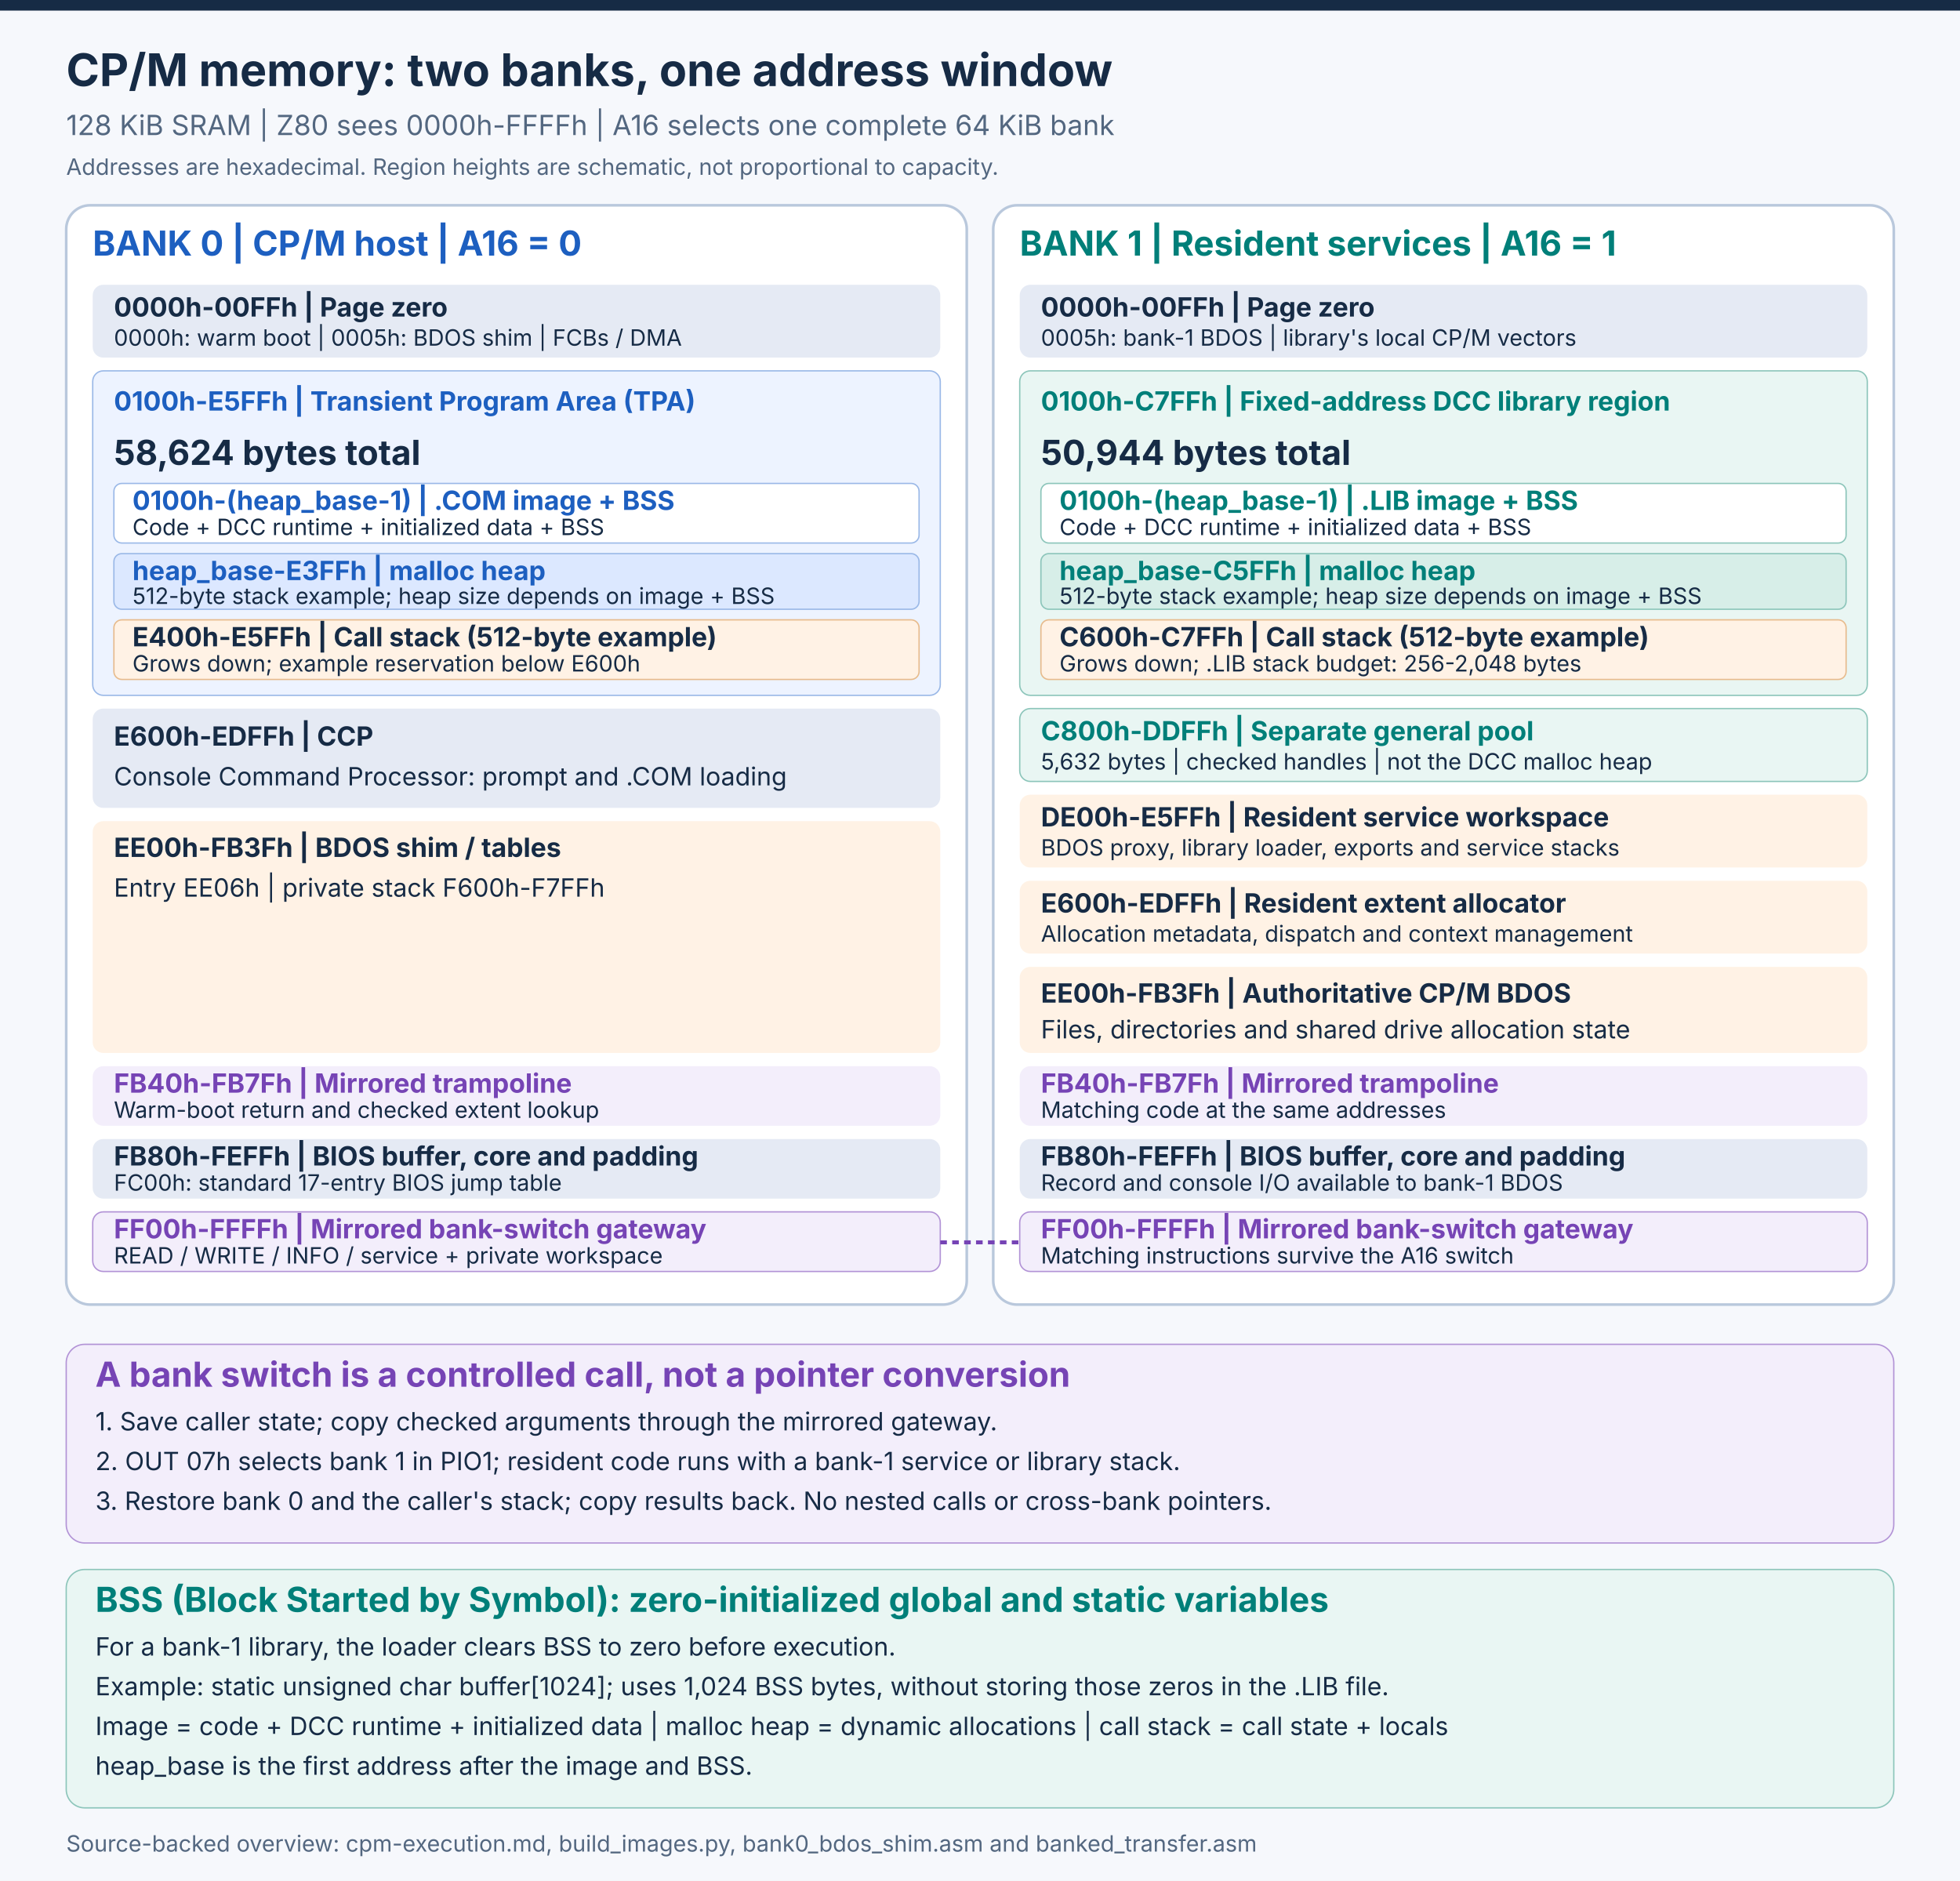
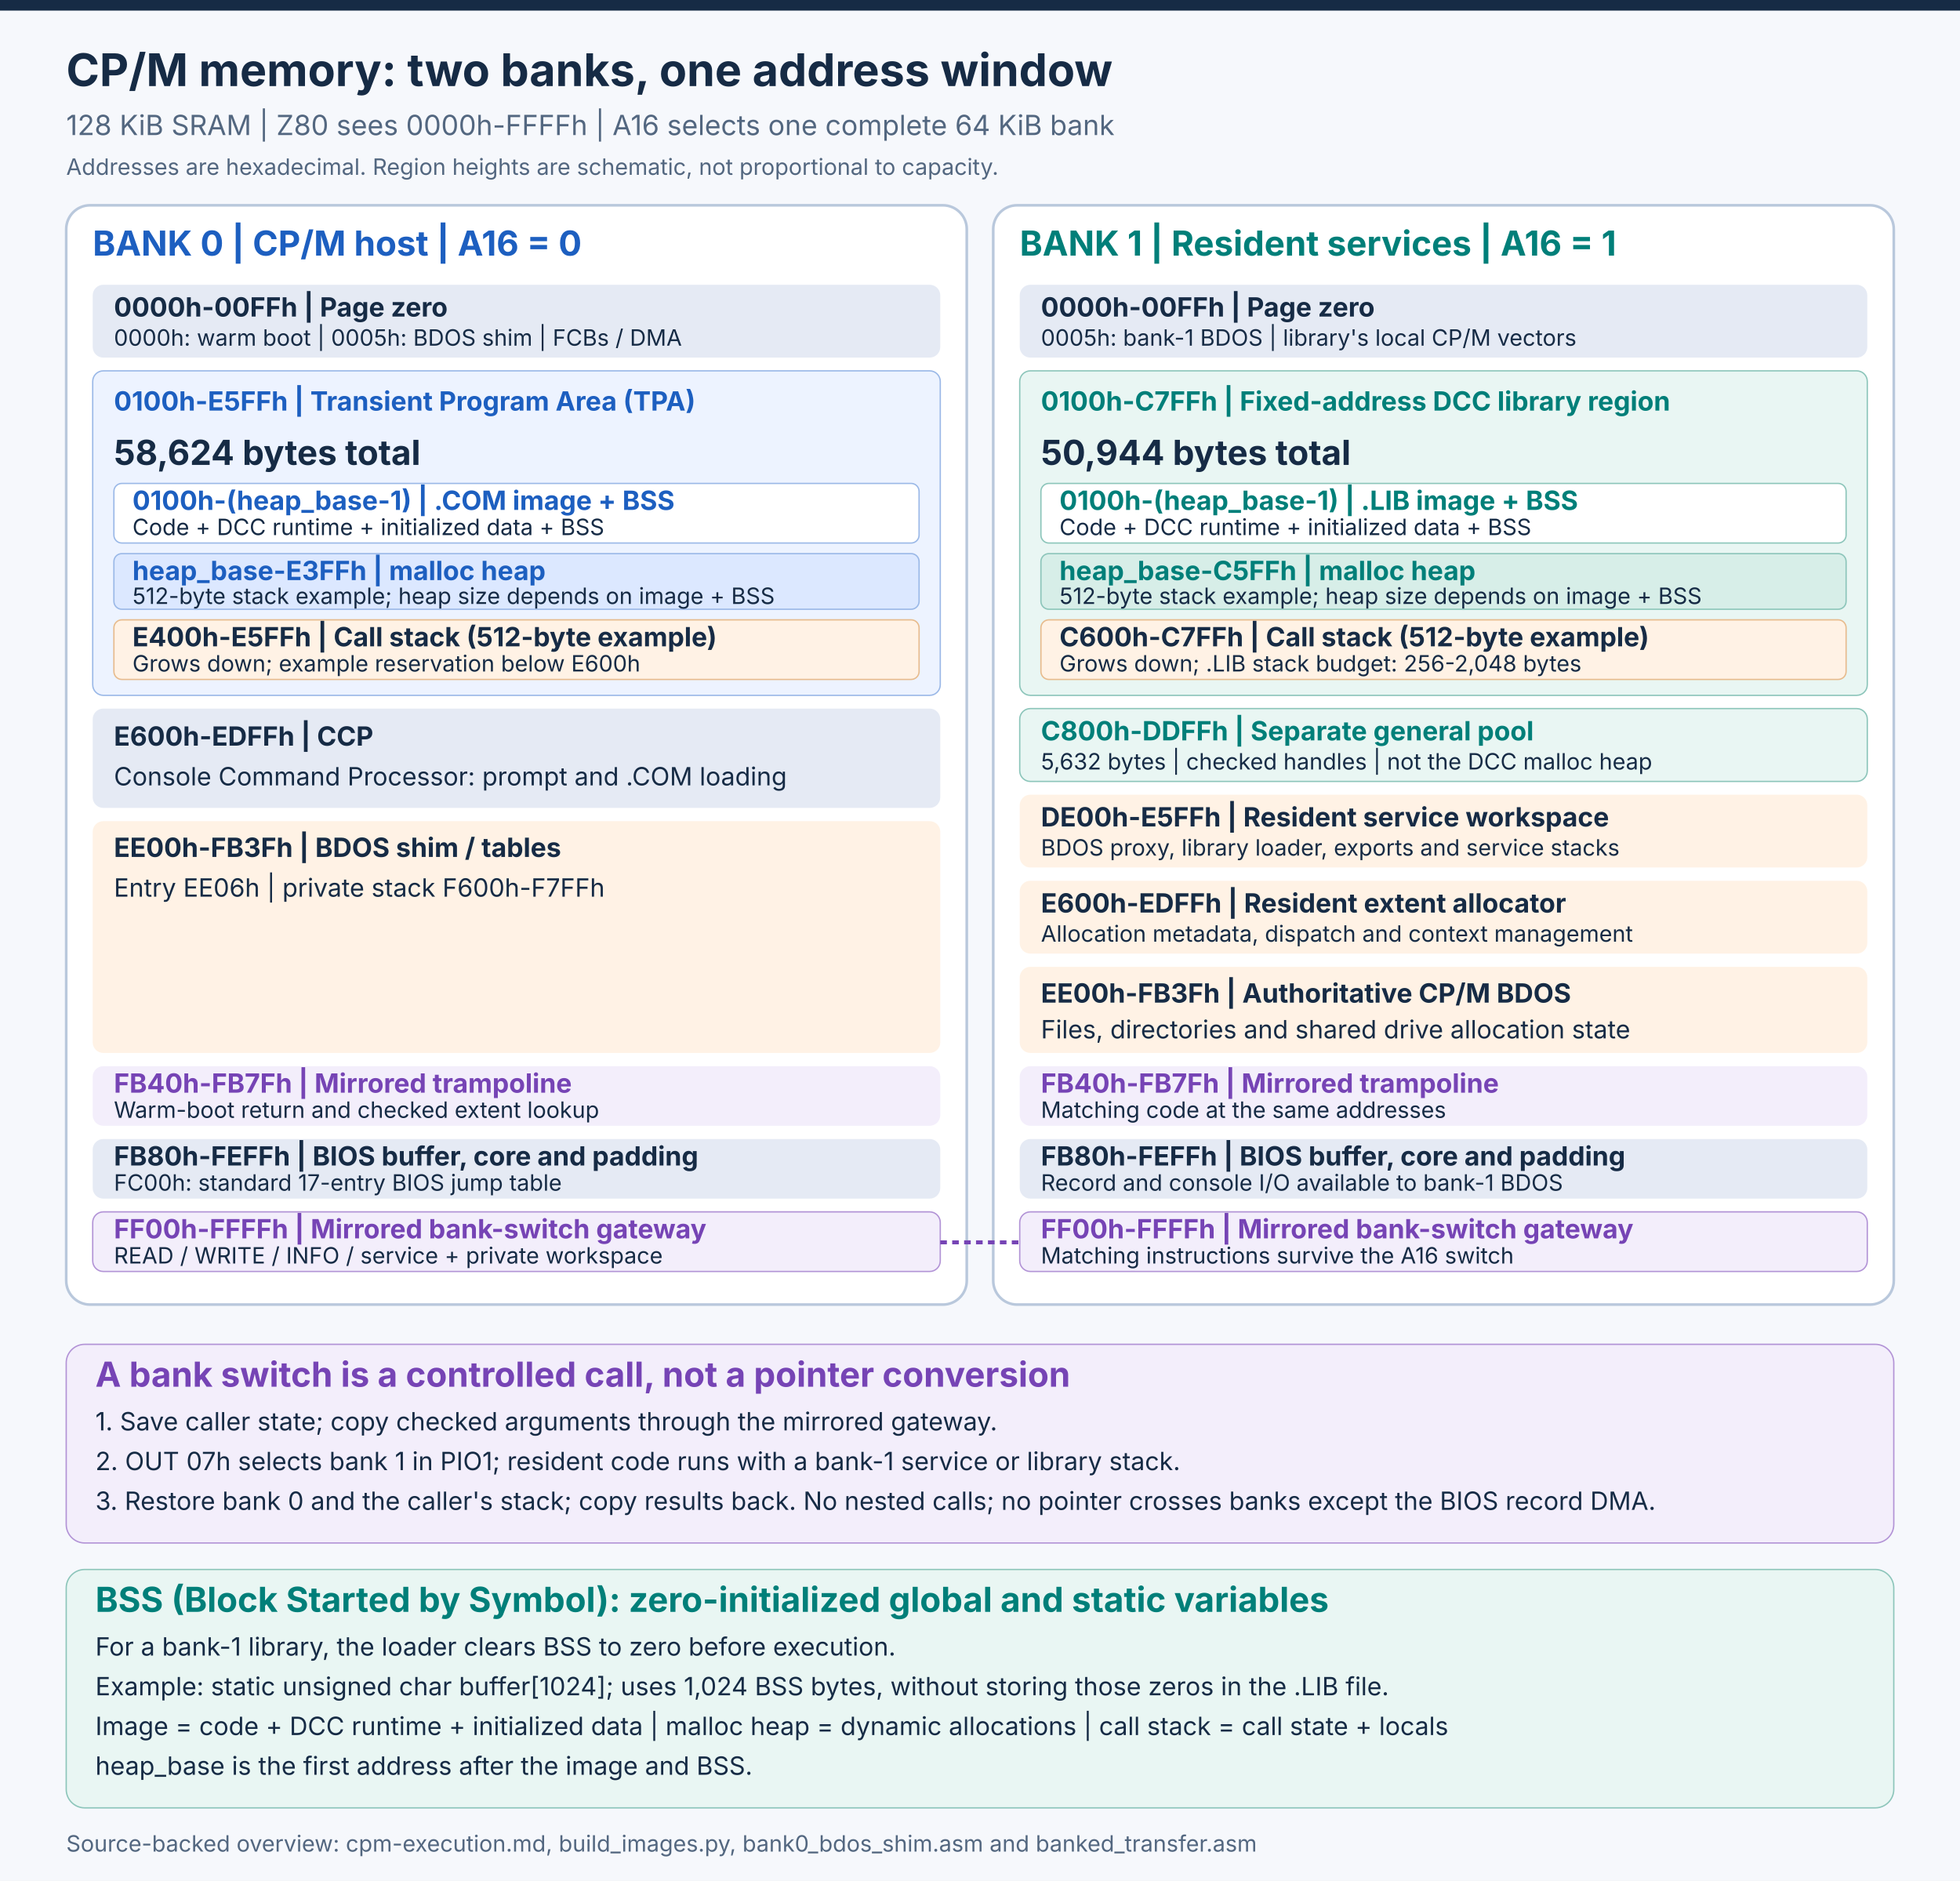
<svg xmlns="http://www.w3.org/2000/svg" width="1480" height="1420" viewBox="0 0 1480 1420" role="img" aria-labelledby="title description">
  <defs>
    <style>
      text { font-family: Inter, "Segoe UI", Arial, sans-serif; fill: #162b45; }
      .title { font-size: 34px; font-weight: 750; }
      .subtitle { font-size: 21px; fill: #536780; }
      .heading { font-size: 26px; font-weight: 750; }
      .label { font-size: 20px; font-weight: 700; }
      .body { font-size: 19px; }
      .small { font-size: 17px; }
      .blue { fill: #1d5fc0; }
      .teal { fill: #007f79; }
      .purple { fill: #7644b5; }
      .muted { fill: #536780; }
    </style>
  </defs>
  <rect width="1480" height="1420" fill="#f6f8fc" />
  <path d="M0 0H1480V8H0Z" fill="#162b45" />
  <text x="50" y="65" class="title">CP/M memory: two banks, one address window</text>
  <text x="50" y="102" class="subtitle">128 KiB SRAM | Z80 sees 0000h-FFFFh | A16 selects one complete 64 KiB bank</text>
  <text x="50" y="132" class="small muted">Addresses are hexadecimal. Region heights are schematic, not proportional to capacity.</text>
  <rect x="50" y="155" width="680" height="830" rx="18" fill="#ffffff" stroke="#b9c8dc" stroke-width="2" />
  <rect x="750" y="155" width="680" height="830" rx="18" fill="#ffffff" stroke="#b9c8dc" stroke-width="2" />
  <text x="70" y="193" class="heading blue">BANK 0 | CP/M host | A16 = 0</text>
  <text x="770" y="193" class="heading teal">BANK 1 | Resident services | A16 = 1</text>
  <rect x="70" y="215" width="640" height="55" rx="8" fill="#e5eaf4" />
  <text x="86" y="239" class="label">0000h-00FFh | Page zero</text>
  <text x="86" y="261" class="small">0000h: warm boot | 0005h: BDOS shim | FCBs / DMA</text>
  <rect x="770" y="215" width="640" height="55" rx="8" fill="#e5eaf4" />
  <text x="786" y="239" class="label">0000h-00FFh | Page zero</text>
  <text x="786" y="261" class="small">0005h: bank-1 BDOS | library's local CP/M vectors</text>
  <rect x="70" y="280" width="640" height="245" rx="8" fill="#edf3ff" stroke="#9ab8e7" />
  <text x="86" y="310" class="label blue">0100h-E5FFh | Transient Program Area (TPA)</text>
  <text x="86" y="351" class="heading">58,624 bytes total</text>
  <rect x="86" y="365" width="608" height="45" rx="6" fill="#ffffff" stroke="#9ab8e7" />
  <text x="100" y="385" class="label blue">0100h-(heap_base-1) | .COM image + BSS</text>
  <text x="100" y="404" class="small">Code + DCC runtime + initialized data + BSS</text>
  <rect x="86" y="418" width="608" height="42" rx="6" fill="#dce8ff" stroke="#9ab8e7" />
  <text x="100" y="438" class="label blue">heap_base-E3FFh | malloc heap</text>
  <text x="100" y="456" class="small">512-byte stack example; heap size depends on image + BSS</text>
  <rect x="86" y="468" width="608" height="45" rx="6" fill="#fff2e5" stroke="#e7bb8d" />
  <text x="100" y="488" class="label">E400h-E5FFh | Call stack (512-byte example)</text>
  <text x="100" y="507" class="small">Grows down; example reservation below E600h</text>
  <rect x="770" y="280" width="640" height="245" rx="8" fill="#e9f6f3" stroke="#8cc5ba" />
  <text x="786" y="310" class="label teal">0100h-C7FFh | Fixed-address DCC library region</text>
  <text x="786" y="351" class="heading">50,944 bytes total</text>
  <rect x="786" y="365" width="608" height="45" rx="6" fill="#ffffff" stroke="#8cc5ba" />
  <text x="800" y="385" class="label teal">0100h-(heap_base-1) | .LIB image + BSS</text>
  <text x="800" y="404" class="small">Code + DCC runtime + initialized data + BSS</text>
  <rect x="786" y="418" width="608" height="42" rx="6" fill="#d7eee8" stroke="#8cc5ba" />
  <text x="800" y="438" class="label teal">heap_base-C5FFh | malloc heap</text>
  <text x="800" y="456" class="small">512-byte stack example; heap size depends on image + BSS</text>
  <rect x="786" y="468" width="608" height="45" rx="6" fill="#fff2e5" stroke="#e7bb8d" />
  <text x="800" y="488" class="label">C600h-C7FFh | Call stack (512-byte example)</text>
  <text x="800" y="507" class="small">Grows down; .LIB stack budget: 256-2,048 bytes</text>
  <rect x="770" y="535" width="640" height="55" rx="8" fill="#e9f6f3" stroke="#8cc5ba" />
  <text x="786" y="559" class="label teal">C800h-DDFFh | Separate general pool</text>
  <text x="786" y="581" class="small">5,632 bytes | checked handles | not the DCC malloc heap</text>
  <rect x="770" y="600" width="640" height="55" rx="8" fill="#fff2e5" />
  <text x="786" y="624" class="label">DE00h-E5FFh | Resident service workspace</text>
  <text x="786" y="646" class="small">BDOS proxy, library loader, exports and service stacks</text>
  <rect x="770" y="665" width="640" height="55" rx="8" fill="#fff2e5" />
  <text x="786" y="689" class="label">E600h-EDFFh | Resident extent allocator</text>
  <text x="786" y="711" class="small">Allocation metadata, dispatch and context management</text>
  <rect x="70" y="535" width="640" height="75" rx="8" fill="#e5eaf4" />
  <text x="86" y="563" class="label">E600h-EDFFh | CCP</text>
  <text x="86" y="593" class="body">Console Command Processor: prompt and .COM loading</text>
  <rect x="70" y="620" width="640" height="175" rx="8" fill="#fff2e5" />
  <text x="86" y="647" class="label">EE00h-FB3Fh | BDOS shim / tables</text>
  <text x="86" y="677" class="body">Entry EE06h | private stack F600h-F7FFh</text>
  <rect x="770" y="730" width="640" height="65" rx="8" fill="#fff2e5" />
  <text x="786" y="757" class="label">EE00h-FB3Fh | Authoritative CP/M BDOS</text>
  <text x="786" y="784" class="body">Files, directories and shared drive allocation state</text>
  <rect x="70" y="805" width="640" height="45" rx="8" fill="#f3eefb" />
  <text x="86" y="825" class="label purple">FB40h-FB7Fh | Mirrored trampoline</text>
  <text x="86" y="844" class="small">Warm-boot return and checked extent lookup</text>
  <rect x="770" y="805" width="640" height="45" rx="8" fill="#f3eefb" />
  <text x="786" y="825" class="label purple">FB40h-FB7Fh | Mirrored trampoline</text>
  <text x="786" y="844" class="small">Matching code at the same addresses</text>
  <rect x="70" y="860" width="640" height="45" rx="8" fill="#e5eaf4" />
  <text x="86" y="880" class="label">FB80h-FEFFh | BIOS buffer, core and padding</text>
  <text x="86" y="899" class="small">FC00h: standard 17-entry BIOS jump table</text>
  <rect x="770" y="860" width="640" height="45" rx="8" fill="#e5eaf4" />
  <text x="786" y="880" class="label">FB80h-FEFFh | BIOS buffer, core and padding</text>
  <text x="786" y="899" class="small">Record and console I/O available to bank-1 BDOS</text>
  <rect x="70" y="915" width="640" height="45" rx="8" fill="#f3eefb" stroke="#b293d6" />
  <text x="86" y="935" class="label purple">FF00h-FFFFh | Mirrored bank-switch gateway</text>
  <text x="86" y="954" class="small">READ / WRITE / INFO / service + private workspace</text>
  <rect x="770" y="915" width="640" height="45" rx="8" fill="#f3eefb" stroke="#b293d6" />
  <text x="786" y="935" class="label purple">FF00h-FFFFh | Mirrored bank-switch gateway</text>
  <text x="786" y="954" class="small">Matching instructions survive the A16 switch</text>
  <path d="M710 938H770" fill="none" stroke="#7644b5" stroke-width="3" stroke-dasharray="5 4" />
  <rect x="50" y="1015" width="1380" height="150" rx="14" fill="#f3eefb" stroke="#b293d6" />
  <text x="72" y="1047" class="heading purple">A bank switch is a controlled call, not a pointer conversion</text>
  <text x="72" y="1080" class="body">1. Save caller state; copy checked arguments through the mirrored gateway.</text>
  <text x="72" y="1110" class="body">2. OUT 07h selects bank 1 in PIO1; resident code runs with a bank-1 service or library stack.</text>
-   <text x="72" y="1140" class="body">3. Restore bank 0 and the caller's stack; copy results back. No nested calls or cross-bank pointers.</text>
+   <text x="72" y="1140" class="body">3. Restore bank 0 and the caller's stack; copy results back. No nested calls; no pointer crosses banks except the BIOS record DMA.</text>
  <rect x="50" y="1185" width="1380" height="180" rx="14" fill="#e9f6f3" stroke="#8cc5ba" />
  <text x="72" y="1217" class="heading teal">BSS (Block Started by Symbol): zero-initialized global and static variables</text>
  <text x="72" y="1250" class="body">For a bank-1 library, the loader clears BSS to zero before execution.</text>
  <text x="72" y="1280" class="body">Example: static unsigned char buffer[1024]; uses 1,024 BSS bytes, without storing those zeros in the .LIB file.</text>
  <text x="72" y="1310" class="body">Image = code + DCC runtime + initialized data | malloc heap = dynamic allocations | call stack = call state + locals</text>
  <text x="72" y="1340" class="body">heap_base is the first address after the image and BSS.</text>
  <text x="50" y="1398" class="small muted">Source-backed overview: cpm-execution.md, build_images.py, bank0_bdos_shim.asm and banked_transfer.asm</text>
</svg>
